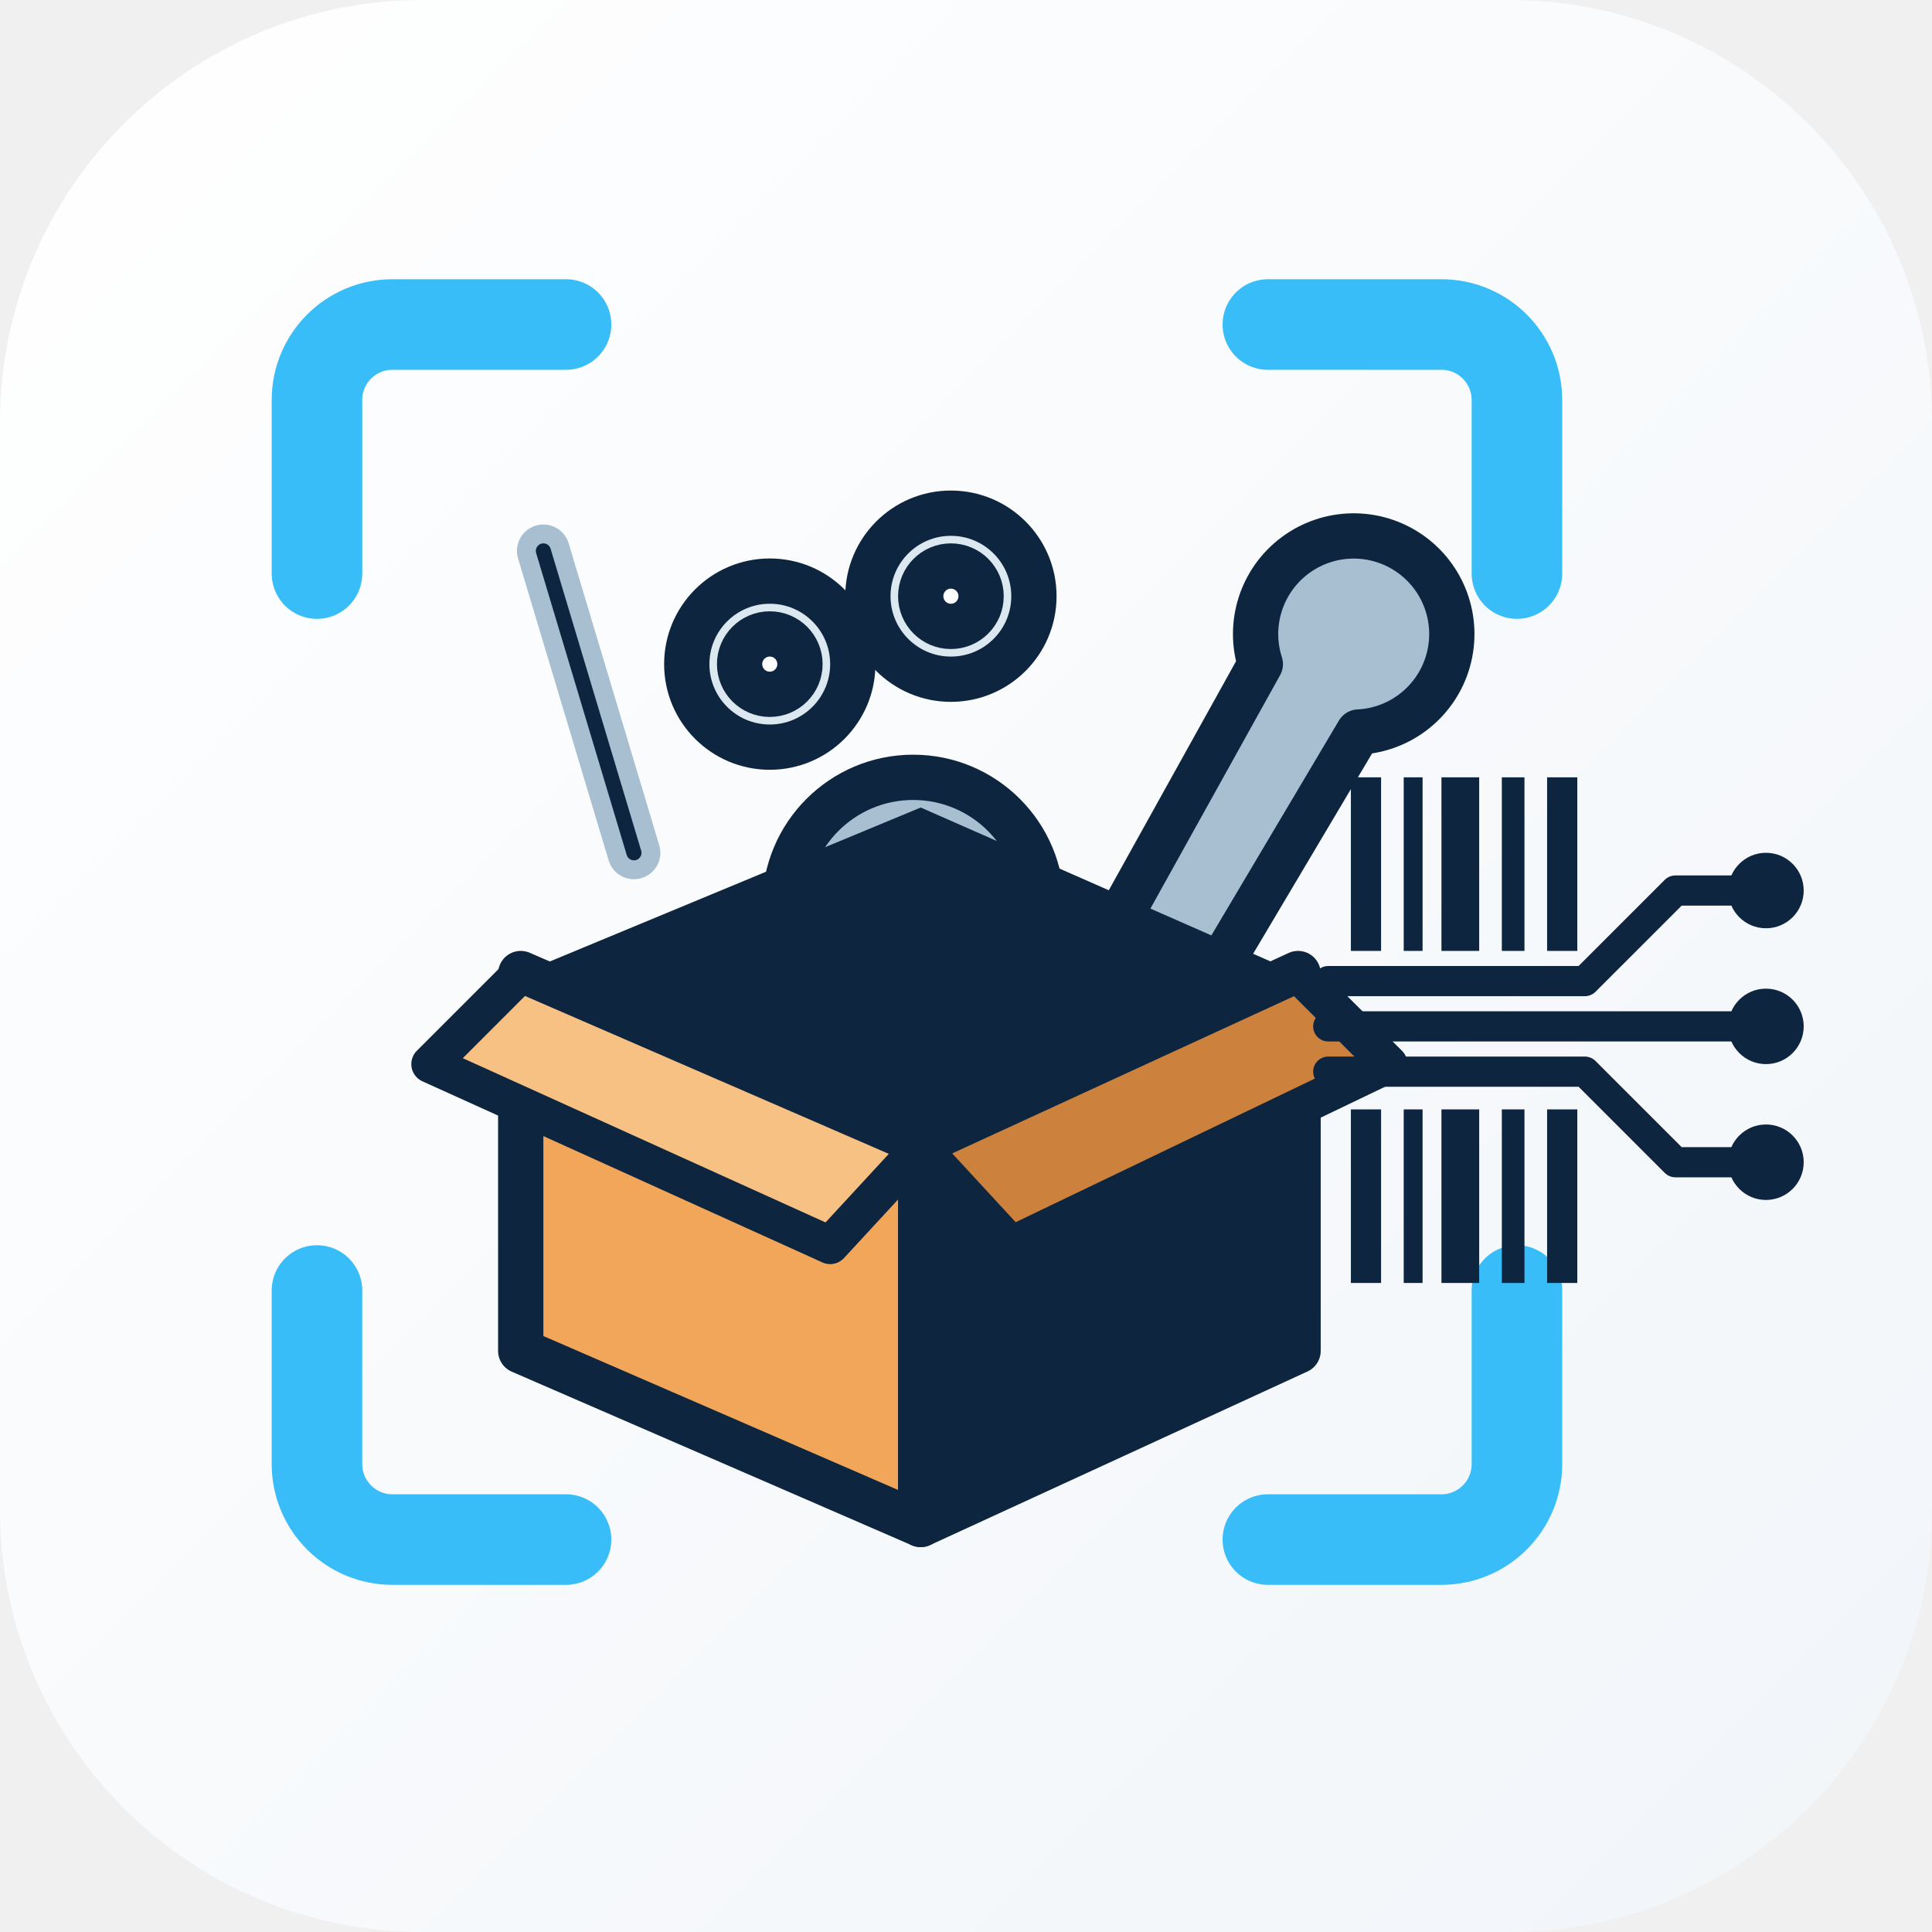
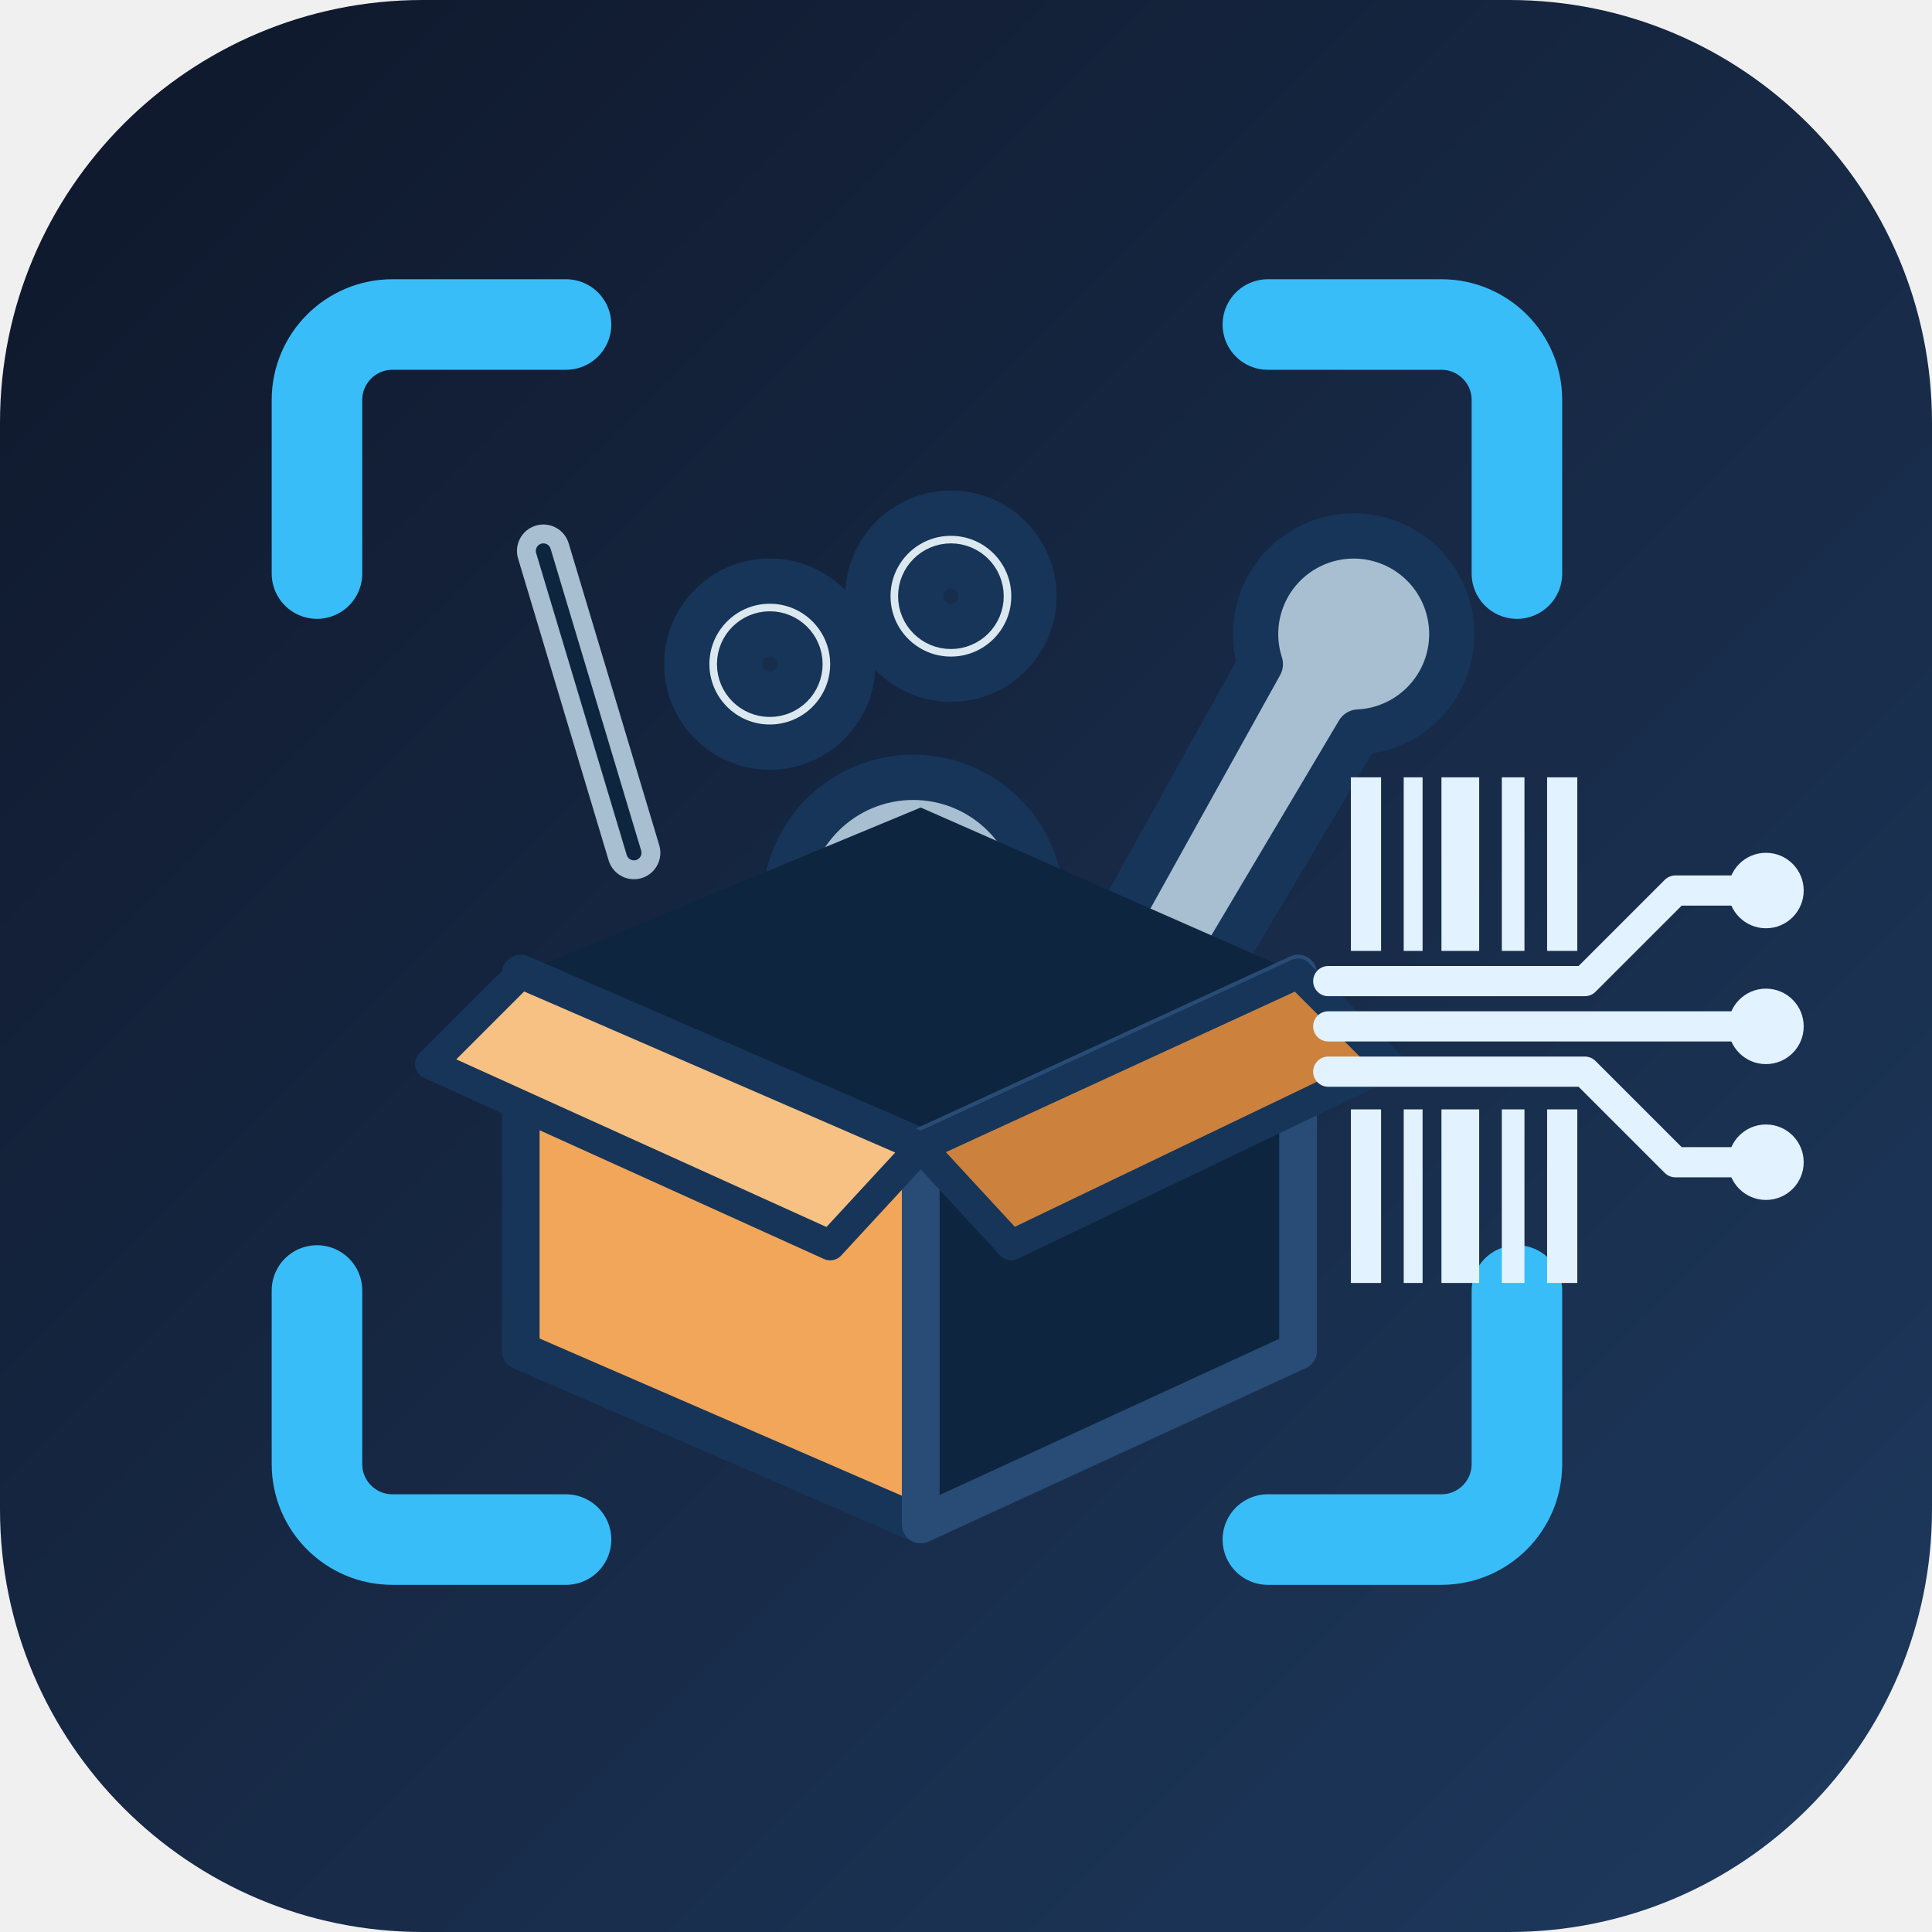
<svg xmlns="http://www.w3.org/2000/svg" viewBox="0 0 512 512" width="512" height="512">
  <defs>
    <linearGradient id="mohawk-bg" x1="0%" y1="0%" x2="100%" y2="100%">
-       <stop offset="0%" stop-color="#ffffff" />
-       <stop offset="100%" stop-color="#f1f5f9" />
+       <stop offset="0%" stop-color="#0f172a" />
+       <stop offset="100%" stop-color="#1e3a5f" />
    </linearGradient>
  </defs>
  <rect width="512" height="512" rx="112" fill="url(#mohawk-bg)" />
+   <path d="M256 120 L372 178" fill="none" stroke="none" />
  <g stroke="#38bdf8" stroke-width="24" stroke-linecap="round" stroke-linejoin="round" fill="none">
    <path d="M84 152 V106 A20 20 0 0 1 104 86 H150" />
    <path d="M402 152 V106 A20 20 0 0 0 382 86 H336" />
    <path d="M84 342 V388 A20 20 0 0 0 104 408 H150" />
    <path d="M402 342 V388 A20 20 0 0 1 382 408 H336" />
  </g>
-   <g stroke="#0d253f" stroke-width="12" stroke-linecap="round" stroke-linejoin="round">
+   <g stroke="#163559" stroke-width="12" stroke-linecap="round" stroke-linejoin="round">
    <line x1="168" y1="226" x2="144" y2="146" stroke="#a8bfd1" stroke-width="14" />
    <line x1="168" y1="226" x2="144" y2="146" stroke="#0d253f" stroke-width="4" />
    <circle cx="204" cy="176" r="22" fill="#dce8f0" />
-     <circle cx="204" cy="176" r="8" fill="#ffffff" />
+     <circle cx="204" cy="176" r="8" fill="#172d4c" />
    <circle cx="252" cy="158" r="22" fill="#dce8f0" />
-     <circle cx="252" cy="158" r="8" fill="#ffffff" />
+     <circle cx="252" cy="158" r="8" fill="#172d4c" />
    <path d="M294 248 L334 176 A26 26 0 1 1 360 194 L322 258 Z" fill="#a8bfd1" />
    <circle cx="242" cy="240" r="34" fill="#a8bfd1" />
-     <circle cx="242" cy="240" r="14" fill="#ffffff" />
+     <circle cx="242" cy="240" r="14" fill="#172d4c" />
  </g>
  <path d="M138 258 L244 214 L344 258 L244 304 Z" fill="#0d253f" />
-   <path d="M138 258 L244 304 L244 404 L138 358 Z" fill="#f2a65a" stroke="#0d253f" stroke-width="12" stroke-linejoin="round" />
-   <path d="M244 304 L344 258 L344 358 L244 404 Z" fill="#0d253f" stroke="#0d253f" stroke-width="12" stroke-linejoin="round" />
-   <path d="M114 282 L138 258 L244 304 L220 330 Z" fill="#f7c183" stroke="#0d253f" stroke-width="10" stroke-linejoin="round" />
-   <path d="M244 304 L344 258 L368 282 L268 330 Z" fill="#cc823d" stroke="#0d253f" stroke-width="10" stroke-linejoin="round" />
-   <g fill="#0d253f">
+   <path d="M138 258 L244 304 L244 404 L138 358 Z" fill="#f2a65a" stroke="#163559" stroke-width="10" stroke-linejoin="round" />
+   <path d="M244 304 L344 258 L344 358 L244 404 Z" fill="#0d253f" stroke="#284c75" stroke-width="10" stroke-linejoin="round" />
+   <path d="M114 282 L138 258 L244 304 L220 330 Z" fill="#f7c183" stroke="#163559" stroke-width="8" stroke-linejoin="round" />
+   <path d="M244 304 L344 258 L368 282 L268 330 Z" fill="#cc823d" stroke="#163559" stroke-width="8" stroke-linejoin="round" />
+   <g fill="#e2f2fe">
    <rect x="358" y="206" width="8" height="46" />
    <rect x="372" y="206" width="5" height="46" />
    <rect x="382" y="206" width="10" height="46" />
    <rect x="398" y="206" width="6" height="46" />
    <rect x="410" y="206" width="8" height="46" />
    <rect x="358" y="294" width="8" height="46" />
    <rect x="372" y="294" width="5" height="46" />
    <rect x="382" y="294" width="10" height="46" />
    <rect x="398" y="294" width="6" height="46" />
    <rect x="410" y="294" width="8" height="46" />
  </g>
-   <g stroke="#0d253f" stroke-width="8" stroke-linecap="round" stroke-linejoin="round" fill="none">
+   <g stroke="#e2f2fe" stroke-width="8" stroke-linecap="round" stroke-linejoin="round" fill="none">
    <path d="M352 260 H420 L444 236 H462" />
    <path d="M352 272 H462" />
    <path d="M352 284 H420 L444 308 H462" />
  </g>
-   <g fill="#0d253f">
+   <g fill="#e2f2fe">
    <circle cx="468" cy="236" r="10" />
    <circle cx="468" cy="272" r="10" />
    <circle cx="468" cy="308" r="10" />
  </g>
</svg>
